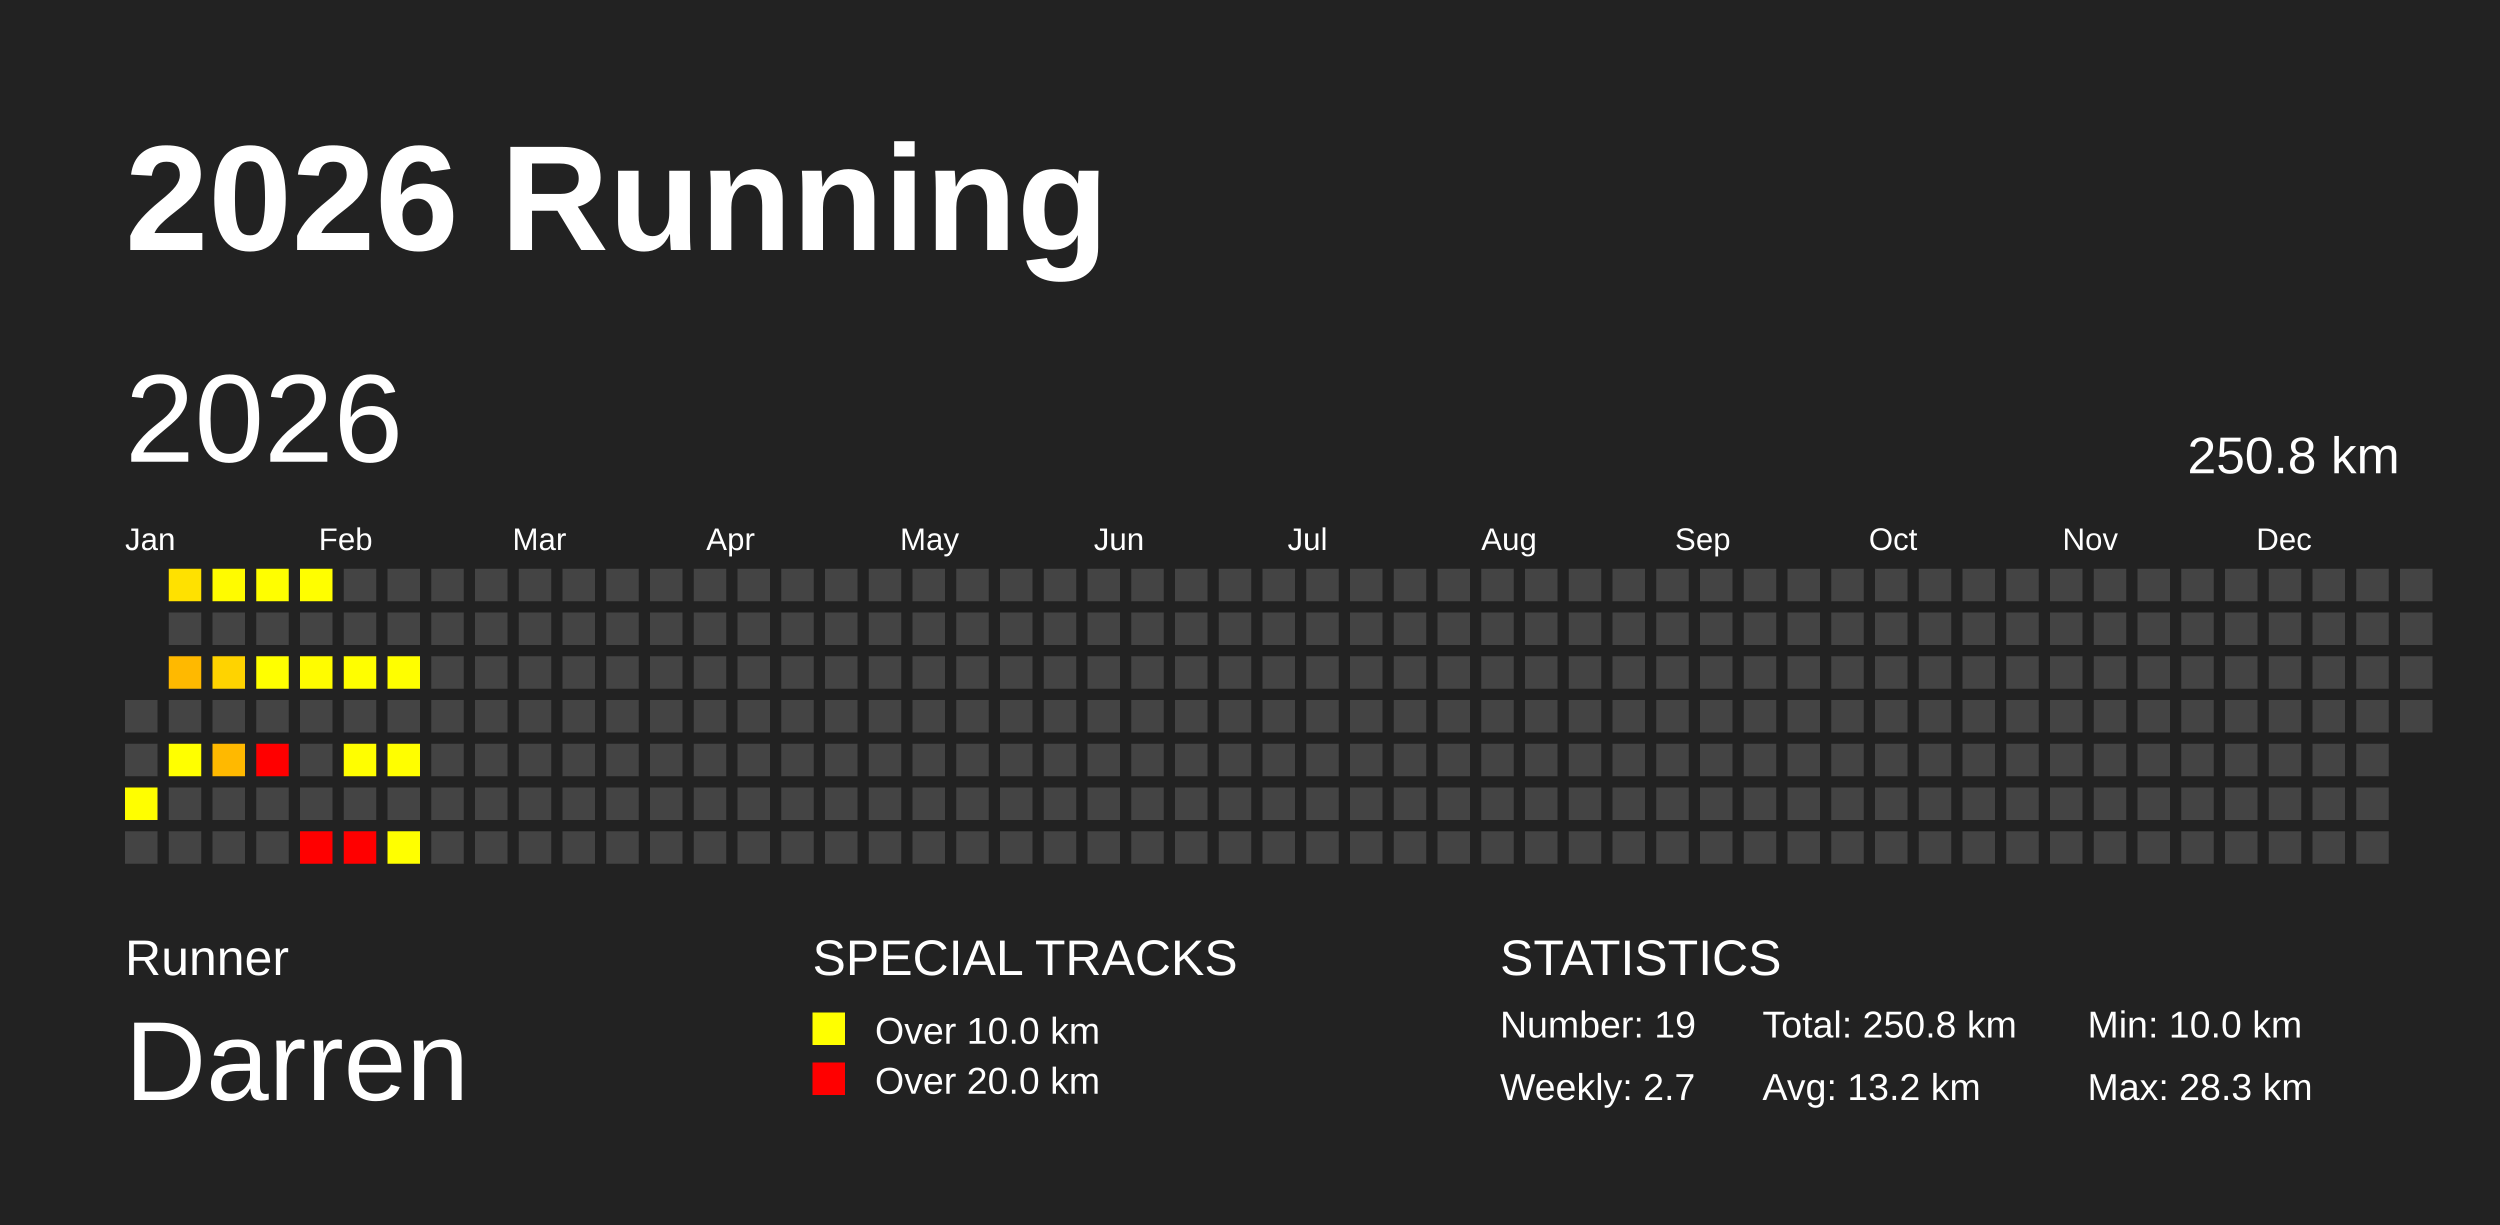
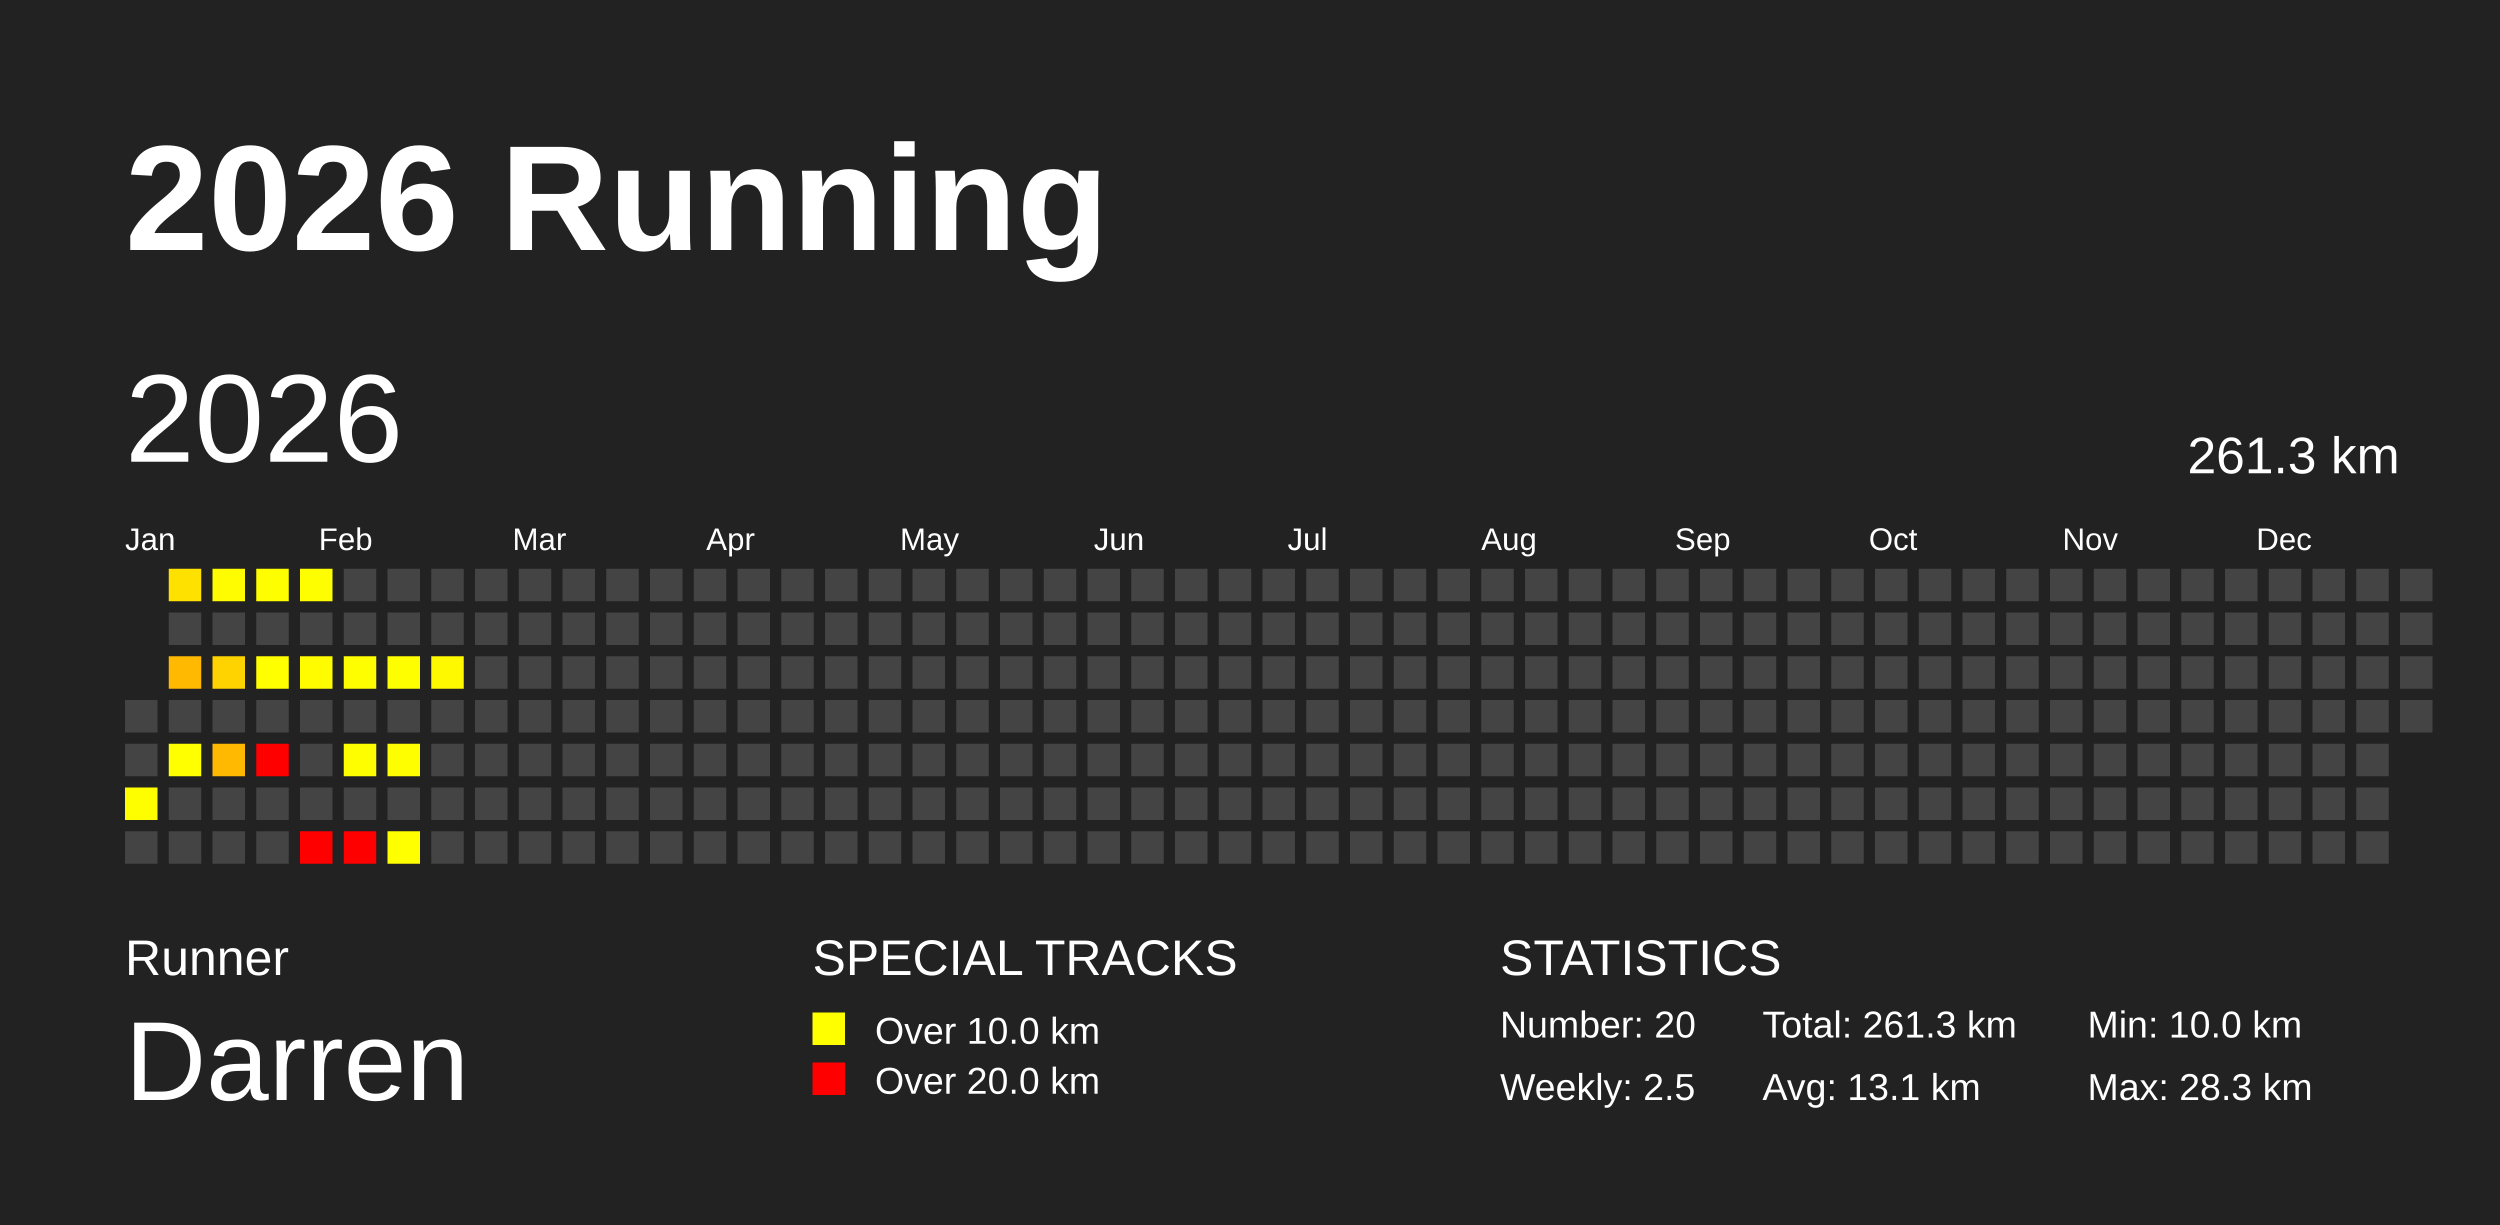
<svg xmlns="http://www.w3.org/2000/svg" baseProfile="full" height="98mm" version="1.1" viewBox="0,0,200,98" width="200mm">
  <defs />
  <rect fill="#222222" height="98" width="200" x="0" y="0" />
  <text fill="#FFFFFF" style="font-size:12px; font-family:Arial; font-weight:bold;" x="10" y="20">2026 Running</text>
  <text fill="#FFFFFF" style="font-size:4px; font-family:Arial" x="10" y="78">Runner</text>
  <text fill="#FFFFFF" style="font-size:9px; font-family:Arial" x="10" y="88">Darren</text>
  <text fill="#FFFFFF" style="font-size:4px; font-family:Arial" x="65" y="78">SPECIAL TRACKS</text>
  <rect fill="yellow" height="2.6" width="2.6" x="65" y="81" />
  <text fill="#FFFFFF" style="font-size:3px; font-family:Arial" x="70" y="83.5">Over 10.0 km</text>
  <rect fill="red" height="2.6" width="2.6" x="65" y="85" />
  <text fill="#FFFFFF" style="font-size:3px; font-family:Arial" x="70" y="87.5">Over 20.0 km</text>
  <text fill="#FFFFFF" style="font-size:4px; font-family:Arial" x="120" y="78">STATISTICS</text>
-   <text fill="#FFFFFF" style="font-size:3px; font-family:Arial" x="120" y="83">Number: 19</text>
-   <text fill="#FFFFFF" style="font-size:3px; font-family:Arial" x="120" y="88">Weekly: 2.7</text>
-   <text fill="#FFFFFF" style="font-size:3px; font-family:Arial" x="141" y="83">Total: 250.8 km</text>
-   <text fill="#FFFFFF" style="font-size:3px; font-family:Arial" x="141" y="88">Avg: 13.2 km</text>
+   <text fill="#FFFFFF" style="font-size:3px; font-family:Arial" x="120" y="83">Number: 20</text>
+   <text fill="#FFFFFF" style="font-size:3px; font-family:Arial" x="120" y="88">Weekly: 2.5</text>
+   <text fill="#FFFFFF" style="font-size:3px; font-family:Arial" x="141" y="83">Total: 261.3 km</text>
+   <text fill="#FFFFFF" style="font-size:3px; font-family:Arial" x="141" y="88">Avg: 13.1 km</text>
  <text fill="#FFFFFF" style="font-size:3px; font-family:Arial" x="167" y="83">Min: 10.0 km</text>
  <text fill="#FFFFFF" style="font-size:3px; font-family:Arial" x="167" y="88">Max: 28.3 km</text>
  <text dominant-baseline="hanging" fill="#FFFFFF" style="font-size:10.0px; font-family:Arial;" x="10" y="30">2026</text>
-   <text dominant-baseline="hanging" fill="#FFFFFF" style="font-size:4.125px; font-family:Arial;" x="175" y="35">250.8 km</text>
+   <text dominant-baseline="hanging" fill="#FFFFFF" style="font-size:4.125px; font-family:Arial;" x="175" y="35">261.3 km</text>
  <text fill="#FFFFFF" style="font-size:2.5px; font-family:Arial" x="10.0" y="44">Jan</text>
  <text fill="#FFFFFF" style="font-size:2.5px; font-family:Arial" x="25.5" y="44">Feb</text>
  <text fill="#FFFFFF" style="font-size:2.5px; font-family:Arial" x="41.0" y="44">Mar</text>
  <text fill="#FFFFFF" style="font-size:2.5px; font-family:Arial" x="56.5" y="44">Apr</text>
  <text fill="#FFFFFF" style="font-size:2.5px; font-family:Arial" x="72.0" y="44">May</text>
  <text fill="#FFFFFF" style="font-size:2.5px; font-family:Arial" x="87.5" y="44">Jun</text>
  <text fill="#FFFFFF" style="font-size:2.5px; font-family:Arial" x="103.0" y="44">Jul</text>
  <text fill="#FFFFFF" style="font-size:2.5px; font-family:Arial" x="118.5" y="44">Aug</text>
  <text fill="#FFFFFF" style="font-size:2.5px; font-family:Arial" x="134.0" y="44">Sep</text>
  <text fill="#FFFFFF" style="font-size:2.5px; font-family:Arial" x="149.5" y="44">Oct</text>
  <text fill="#FFFFFF" style="font-size:2.5px; font-family:Arial" x="165.0" y="44">Nov</text>
  <text fill="#FFFFFF" style="font-size:2.5px; font-family:Arial" x="180.5" y="44">Dec</text>
  <rect fill="#444444" height="2.6" width="2.6" x="10.0" y="56.0" />
  <rect fill="#444444" height="2.6" width="2.6" x="10.0" y="59.5" />
  <rect fill="#fffe00" height="2.6" width="2.6" x="10.0" y="63.0" />
  <rect fill="#444444" height="2.6" width="2.6" x="10.0" y="66.5" />
  <rect fill="#ffe100" height="2.6" width="2.6" x="13.5" y="45.5" />
  <rect fill="#444444" height="2.6" width="2.6" x="13.5" y="49.0" />
  <rect fill="#ffb900" height="2.6" width="2.6" x="13.5" y="52.5" />
  <rect fill="#444444" height="2.6" width="2.6" x="13.5" y="56.0" />
  <rect fill="#ffff00" height="2.6" width="2.6" x="13.5" y="59.5" />
  <rect fill="#444444" height="2.6" width="2.6" x="13.5" y="63.0" />
  <rect fill="#444444" height="2.6" width="2.6" x="13.5" y="66.5" />
  <rect fill="#fffb00" height="2.6" width="2.6" x="17.0" y="45.5" />
  <rect fill="#444444" height="2.6" width="2.6" x="17.0" y="49.0" />
  <rect fill="#ffd300" height="2.6" width="2.6" x="17.0" y="52.5" />
  <rect fill="#444444" height="2.6" width="2.6" x="17.0" y="56.0" />
  <rect fill="#ffb900" height="2.6" width="2.6" x="17.0" y="59.5" />
  <rect fill="#444444" height="2.6" width="2.6" x="17.0" y="63.0" />
  <rect fill="#444444" height="2.6" width="2.6" x="17.0" y="66.5" />
  <rect fill="#fffe00" height="2.6" width="2.6" x="20.5" y="45.5" />
  <rect fill="#444444" height="2.6" width="2.6" x="20.5" y="49.0" />
  <rect fill="#ffff00" height="2.6" width="2.6" x="20.5" y="52.5" />
  <rect fill="#444444" height="2.6" width="2.6" x="20.5" y="56.0" />
  <rect fill="red" height="2.6" width="2.6" x="20.5" y="59.5" />
  <rect fill="#444444" height="2.6" width="2.6" x="20.5" y="63.0" />
  <rect fill="#444444" height="2.6" width="2.6" x="20.5" y="66.5" />
  <rect fill="#fffe00" height="2.6" width="2.6" x="24.0" y="45.5" />
  <rect fill="#444444" height="2.6" width="2.6" x="24.0" y="49.0" />
  <rect fill="#fffc00" height="2.6" width="2.6" x="24.0" y="52.5" />
  <rect fill="#444444" height="2.6" width="2.6" x="24.0" y="56.0" />
  <rect fill="#444444" height="2.6" width="2.6" x="24.0" y="59.5" />
  <rect fill="#444444" height="2.6" width="2.6" x="24.0" y="63.0" />
  <rect fill="red" height="2.6" width="2.6" x="24.0" y="66.5" />
  <rect fill="#444444" height="2.6" width="2.6" x="27.5" y="45.5" />
  <rect fill="#444444" height="2.6" width="2.6" x="27.5" y="49.0" />
  <rect fill="#fffe00" height="2.6" width="2.6" x="27.5" y="52.5" />
  <rect fill="#444444" height="2.6" width="2.6" x="27.5" y="56.0" />
  <rect fill="#fffe00" height="2.6" width="2.6" x="27.5" y="59.5" />
  <rect fill="#444444" height="2.6" width="2.6" x="27.5" y="63.0" />
  <rect fill="red" height="2.6" width="2.6" x="27.5" y="66.5" />
  <rect fill="#444444" height="2.6" width="2.6" x="31.0" y="45.5" />
  <rect fill="#444444" height="2.6" width="2.6" x="31.0" y="49.0" />
  <rect fill="#fffe00" height="2.6" width="2.6" x="31.0" y="52.5" />
  <rect fill="#444444" height="2.6" width="2.6" x="31.0" y="56.0" />
  <rect fill="#fffe00" height="2.6" width="2.6" x="31.0" y="59.5" />
  <rect fill="#444444" height="2.6" width="2.6" x="31.0" y="63.0" />
  <rect fill="#ffff00" height="2.6" width="2.6" x="31.0" y="66.5" />
  <rect fill="#444444" height="2.6" width="2.6" x="34.5" y="45.5" />
  <rect fill="#444444" height="2.6" width="2.6" x="34.5" y="49.0" />
-   <rect fill="#444444" height="2.6" width="2.6" x="34.5" y="52.5" />
+   <rect fill="#fff900" height="2.6" width="2.6" x="34.5" y="52.5" />
  <rect fill="#444444" height="2.6" width="2.6" x="34.5" y="56.0" />
  <rect fill="#444444" height="2.6" width="2.6" x="34.5" y="59.5" />
  <rect fill="#444444" height="2.6" width="2.6" x="34.5" y="63.0" />
  <rect fill="#444444" height="2.6" width="2.6" x="34.5" y="66.5" />
  <rect fill="#444444" height="2.6" width="2.6" x="38.0" y="45.5" />
  <rect fill="#444444" height="2.6" width="2.6" x="38.0" y="49.0" />
  <rect fill="#444444" height="2.6" width="2.6" x="38.0" y="52.5" />
  <rect fill="#444444" height="2.6" width="2.6" x="38.0" y="56.0" />
  <rect fill="#444444" height="2.6" width="2.6" x="38.0" y="59.5" />
  <rect fill="#444444" height="2.6" width="2.6" x="38.0" y="63.0" />
  <rect fill="#444444" height="2.6" width="2.6" x="38.0" y="66.5" />
  <rect fill="#444444" height="2.6" width="2.6" x="41.5" y="45.5" />
  <rect fill="#444444" height="2.6" width="2.6" x="41.5" y="49.0" />
  <rect fill="#444444" height="2.6" width="2.6" x="41.5" y="52.5" />
  <rect fill="#444444" height="2.6" width="2.6" x="41.5" y="56.0" />
  <rect fill="#444444" height="2.6" width="2.6" x="41.5" y="59.5" />
  <rect fill="#444444" height="2.6" width="2.6" x="41.5" y="63.0" />
  <rect fill="#444444" height="2.6" width="2.6" x="41.5" y="66.5" />
  <rect fill="#444444" height="2.6" width="2.6" x="45.0" y="45.5" />
  <rect fill="#444444" height="2.6" width="2.6" x="45.0" y="49.0" />
  <rect fill="#444444" height="2.6" width="2.6" x="45.0" y="52.5" />
  <rect fill="#444444" height="2.6" width="2.6" x="45.0" y="56.0" />
  <rect fill="#444444" height="2.6" width="2.6" x="45.0" y="59.5" />
  <rect fill="#444444" height="2.6" width="2.6" x="45.0" y="63.0" />
  <rect fill="#444444" height="2.6" width="2.6" x="45.0" y="66.5" />
  <rect fill="#444444" height="2.6" width="2.6" x="48.5" y="45.5" />
  <rect fill="#444444" height="2.6" width="2.6" x="48.5" y="49.0" />
  <rect fill="#444444" height="2.6" width="2.6" x="48.5" y="52.5" />
  <rect fill="#444444" height="2.6" width="2.6" x="48.5" y="56.0" />
  <rect fill="#444444" height="2.6" width="2.6" x="48.5" y="59.5" />
  <rect fill="#444444" height="2.6" width="2.6" x="48.5" y="63.0" />
  <rect fill="#444444" height="2.6" width="2.6" x="48.5" y="66.5" />
  <rect fill="#444444" height="2.6" width="2.6" x="52.0" y="45.5" />
  <rect fill="#444444" height="2.6" width="2.6" x="52.0" y="49.0" />
  <rect fill="#444444" height="2.6" width="2.6" x="52.0" y="52.5" />
  <rect fill="#444444" height="2.6" width="2.6" x="52.0" y="56.0" />
  <rect fill="#444444" height="2.6" width="2.6" x="52.0" y="59.5" />
  <rect fill="#444444" height="2.6" width="2.6" x="52.0" y="63.0" />
  <rect fill="#444444" height="2.6" width="2.6" x="52.0" y="66.5" />
  <rect fill="#444444" height="2.6" width="2.6" x="55.5" y="45.5" />
  <rect fill="#444444" height="2.6" width="2.6" x="55.5" y="49.0" />
  <rect fill="#444444" height="2.6" width="2.6" x="55.5" y="52.5" />
  <rect fill="#444444" height="2.6" width="2.6" x="55.5" y="56.0" />
  <rect fill="#444444" height="2.6" width="2.6" x="55.5" y="59.5" />
  <rect fill="#444444" height="2.6" width="2.6" x="55.5" y="63.0" />
  <rect fill="#444444" height="2.6" width="2.6" x="55.5" y="66.5" />
  <rect fill="#444444" height="2.6" width="2.6" x="59.0" y="45.5" />
  <rect fill="#444444" height="2.6" width="2.6" x="59.0" y="49.0" />
  <rect fill="#444444" height="2.6" width="2.6" x="59.0" y="52.5" />
  <rect fill="#444444" height="2.6" width="2.6" x="59.0" y="56.0" />
  <rect fill="#444444" height="2.6" width="2.6" x="59.0" y="59.5" />
  <rect fill="#444444" height="2.6" width="2.6" x="59.0" y="63.0" />
  <rect fill="#444444" height="2.6" width="2.6" x="59.0" y="66.5" />
  <rect fill="#444444" height="2.6" width="2.6" x="62.5" y="45.5" />
  <rect fill="#444444" height="2.6" width="2.6" x="62.5" y="49.0" />
  <rect fill="#444444" height="2.6" width="2.6" x="62.5" y="52.5" />
  <rect fill="#444444" height="2.6" width="2.6" x="62.5" y="56.0" />
  <rect fill="#444444" height="2.6" width="2.6" x="62.5" y="59.5" />
  <rect fill="#444444" height="2.6" width="2.6" x="62.5" y="63.0" />
  <rect fill="#444444" height="2.6" width="2.6" x="62.5" y="66.5" />
  <rect fill="#444444" height="2.6" width="2.6" x="66.0" y="45.5" />
  <rect fill="#444444" height="2.6" width="2.6" x="66.0" y="49.0" />
  <rect fill="#444444" height="2.6" width="2.6" x="66.0" y="52.5" />
  <rect fill="#444444" height="2.6" width="2.6" x="66.0" y="56.0" />
  <rect fill="#444444" height="2.6" width="2.6" x="66.0" y="59.5" />
  <rect fill="#444444" height="2.6" width="2.6" x="66.0" y="63.0" />
  <rect fill="#444444" height="2.6" width="2.6" x="66.0" y="66.5" />
  <rect fill="#444444" height="2.6" width="2.6" x="69.5" y="45.5" />
  <rect fill="#444444" height="2.6" width="2.6" x="69.5" y="49.0" />
  <rect fill="#444444" height="2.6" width="2.6" x="69.5" y="52.5" />
  <rect fill="#444444" height="2.6" width="2.6" x="69.5" y="56.0" />
  <rect fill="#444444" height="2.6" width="2.6" x="69.5" y="59.5" />
  <rect fill="#444444" height="2.6" width="2.6" x="69.5" y="63.0" />
  <rect fill="#444444" height="2.6" width="2.6" x="69.5" y="66.5" />
  <rect fill="#444444" height="2.6" width="2.6" x="73.0" y="45.5" />
  <rect fill="#444444" height="2.6" width="2.6" x="73.0" y="49.0" />
  <rect fill="#444444" height="2.6" width="2.6" x="73.0" y="52.5" />
  <rect fill="#444444" height="2.6" width="2.6" x="73.0" y="56.0" />
  <rect fill="#444444" height="2.6" width="2.6" x="73.0" y="59.5" />
  <rect fill="#444444" height="2.6" width="2.6" x="73.0" y="63.0" />
  <rect fill="#444444" height="2.6" width="2.6" x="73.0" y="66.5" />
  <rect fill="#444444" height="2.6" width="2.6" x="76.5" y="45.5" />
  <rect fill="#444444" height="2.6" width="2.6" x="76.5" y="49.0" />
  <rect fill="#444444" height="2.6" width="2.6" x="76.5" y="52.5" />
  <rect fill="#444444" height="2.6" width="2.6" x="76.5" y="56.0" />
  <rect fill="#444444" height="2.6" width="2.6" x="76.5" y="59.5" />
  <rect fill="#444444" height="2.6" width="2.6" x="76.5" y="63.0" />
  <rect fill="#444444" height="2.6" width="2.6" x="76.5" y="66.5" />
  <rect fill="#444444" height="2.6" width="2.6" x="80.0" y="45.5" />
  <rect fill="#444444" height="2.6" width="2.6" x="80.0" y="49.0" />
  <rect fill="#444444" height="2.6" width="2.6" x="80.0" y="52.5" />
  <rect fill="#444444" height="2.6" width="2.6" x="80.0" y="56.0" />
  <rect fill="#444444" height="2.6" width="2.6" x="80.0" y="59.5" />
  <rect fill="#444444" height="2.6" width="2.6" x="80.0" y="63.0" />
  <rect fill="#444444" height="2.6" width="2.6" x="80.0" y="66.5" />
  <rect fill="#444444" height="2.6" width="2.6" x="83.5" y="45.5" />
  <rect fill="#444444" height="2.6" width="2.6" x="83.5" y="49.0" />
  <rect fill="#444444" height="2.6" width="2.6" x="83.5" y="52.5" />
  <rect fill="#444444" height="2.6" width="2.6" x="83.5" y="56.0" />
  <rect fill="#444444" height="2.6" width="2.6" x="83.5" y="59.5" />
  <rect fill="#444444" height="2.6" width="2.6" x="83.5" y="63.0" />
  <rect fill="#444444" height="2.6" width="2.6" x="83.5" y="66.5" />
  <rect fill="#444444" height="2.6" width="2.6" x="87.0" y="45.5" />
  <rect fill="#444444" height="2.6" width="2.6" x="87.0" y="49.0" />
  <rect fill="#444444" height="2.6" width="2.6" x="87.0" y="52.5" />
  <rect fill="#444444" height="2.6" width="2.6" x="87.0" y="56.0" />
  <rect fill="#444444" height="2.6" width="2.6" x="87.0" y="59.5" />
  <rect fill="#444444" height="2.6" width="2.6" x="87.0" y="63.0" />
  <rect fill="#444444" height="2.6" width="2.6" x="87.0" y="66.5" />
  <rect fill="#444444" height="2.6" width="2.6" x="90.5" y="45.5" />
  <rect fill="#444444" height="2.6" width="2.6" x="90.5" y="49.0" />
  <rect fill="#444444" height="2.6" width="2.6" x="90.5" y="52.5" />
  <rect fill="#444444" height="2.6" width="2.6" x="90.5" y="56.0" />
  <rect fill="#444444" height="2.6" width="2.6" x="90.5" y="59.5" />
  <rect fill="#444444" height="2.6" width="2.6" x="90.5" y="63.0" />
  <rect fill="#444444" height="2.6" width="2.6" x="90.5" y="66.5" />
  <rect fill="#444444" height="2.6" width="2.6" x="94.0" y="45.5" />
  <rect fill="#444444" height="2.6" width="2.6" x="94.0" y="49.0" />
  <rect fill="#444444" height="2.6" width="2.6" x="94.0" y="52.5" />
  <rect fill="#444444" height="2.6" width="2.6" x="94.0" y="56.0" />
  <rect fill="#444444" height="2.6" width="2.6" x="94.0" y="59.5" />
  <rect fill="#444444" height="2.6" width="2.6" x="94.0" y="63.0" />
  <rect fill="#444444" height="2.6" width="2.6" x="94.0" y="66.5" />
  <rect fill="#444444" height="2.6" width="2.6" x="97.5" y="45.5" />
  <rect fill="#444444" height="2.6" width="2.6" x="97.5" y="49.0" />
  <rect fill="#444444" height="2.6" width="2.6" x="97.5" y="52.5" />
  <rect fill="#444444" height="2.6" width="2.6" x="97.5" y="56.0" />
  <rect fill="#444444" height="2.6" width="2.6" x="97.5" y="59.5" />
  <rect fill="#444444" height="2.6" width="2.6" x="97.5" y="63.0" />
  <rect fill="#444444" height="2.6" width="2.6" x="97.5" y="66.5" />
  <rect fill="#444444" height="2.6" width="2.6" x="101.0" y="45.5" />
  <rect fill="#444444" height="2.6" width="2.6" x="101.0" y="49.0" />
  <rect fill="#444444" height="2.6" width="2.6" x="101.0" y="52.5" />
  <rect fill="#444444" height="2.6" width="2.6" x="101.0" y="56.0" />
  <rect fill="#444444" height="2.6" width="2.6" x="101.0" y="59.5" />
  <rect fill="#444444" height="2.6" width="2.6" x="101.0" y="63.0" />
  <rect fill="#444444" height="2.6" width="2.6" x="101.0" y="66.5" />
  <rect fill="#444444" height="2.6" width="2.6" x="104.5" y="45.5" />
  <rect fill="#444444" height="2.6" width="2.6" x="104.5" y="49.0" />
  <rect fill="#444444" height="2.6" width="2.6" x="104.5" y="52.5" />
  <rect fill="#444444" height="2.6" width="2.6" x="104.5" y="56.0" />
  <rect fill="#444444" height="2.6" width="2.6" x="104.5" y="59.5" />
  <rect fill="#444444" height="2.6" width="2.6" x="104.5" y="63.0" />
  <rect fill="#444444" height="2.6" width="2.6" x="104.5" y="66.5" />
  <rect fill="#444444" height="2.6" width="2.6" x="108.0" y="45.5" />
  <rect fill="#444444" height="2.6" width="2.6" x="108.0" y="49.0" />
  <rect fill="#444444" height="2.6" width="2.6" x="108.0" y="52.5" />
  <rect fill="#444444" height="2.6" width="2.6" x="108.0" y="56.0" />
  <rect fill="#444444" height="2.6" width="2.6" x="108.0" y="59.5" />
  <rect fill="#444444" height="2.6" width="2.6" x="108.0" y="63.0" />
  <rect fill="#444444" height="2.6" width="2.6" x="108.0" y="66.5" />
  <rect fill="#444444" height="2.6" width="2.6" x="111.5" y="45.5" />
  <rect fill="#444444" height="2.6" width="2.6" x="111.5" y="49.0" />
  <rect fill="#444444" height="2.6" width="2.6" x="111.5" y="52.5" />
  <rect fill="#444444" height="2.6" width="2.6" x="111.5" y="56.0" />
  <rect fill="#444444" height="2.6" width="2.6" x="111.5" y="59.5" />
  <rect fill="#444444" height="2.6" width="2.6" x="111.5" y="63.0" />
  <rect fill="#444444" height="2.6" width="2.6" x="111.5" y="66.5" />
  <rect fill="#444444" height="2.6" width="2.6" x="115.0" y="45.5" />
  <rect fill="#444444" height="2.6" width="2.6" x="115.0" y="49.0" />
  <rect fill="#444444" height="2.6" width="2.6" x="115.0" y="52.5" />
  <rect fill="#444444" height="2.6" width="2.6" x="115.0" y="56.0" />
  <rect fill="#444444" height="2.6" width="2.6" x="115.0" y="59.5" />
  <rect fill="#444444" height="2.6" width="2.6" x="115.0" y="63.0" />
  <rect fill="#444444" height="2.6" width="2.6" x="115.0" y="66.5" />
  <rect fill="#444444" height="2.6" width="2.6" x="118.5" y="45.5" />
  <rect fill="#444444" height="2.6" width="2.6" x="118.5" y="49.0" />
  <rect fill="#444444" height="2.6" width="2.6" x="118.5" y="52.5" />
  <rect fill="#444444" height="2.6" width="2.6" x="118.5" y="56.0" />
  <rect fill="#444444" height="2.6" width="2.6" x="118.5" y="59.5" />
  <rect fill="#444444" height="2.6" width="2.6" x="118.5" y="63.0" />
  <rect fill="#444444" height="2.6" width="2.6" x="118.5" y="66.5" />
  <rect fill="#444444" height="2.6" width="2.6" x="122.0" y="45.5" />
  <rect fill="#444444" height="2.6" width="2.6" x="122.0" y="49.0" />
  <rect fill="#444444" height="2.6" width="2.6" x="122.0" y="52.5" />
  <rect fill="#444444" height="2.6" width="2.6" x="122.0" y="56.0" />
  <rect fill="#444444" height="2.6" width="2.6" x="122.0" y="59.5" />
  <rect fill="#444444" height="2.6" width="2.6" x="122.0" y="63.0" />
  <rect fill="#444444" height="2.6" width="2.6" x="122.0" y="66.5" />
  <rect fill="#444444" height="2.6" width="2.6" x="125.5" y="45.5" />
  <rect fill="#444444" height="2.6" width="2.6" x="125.5" y="49.0" />
  <rect fill="#444444" height="2.6" width="2.6" x="125.5" y="52.5" />
  <rect fill="#444444" height="2.6" width="2.6" x="125.5" y="56.0" />
  <rect fill="#444444" height="2.6" width="2.6" x="125.5" y="59.5" />
  <rect fill="#444444" height="2.6" width="2.6" x="125.5" y="63.0" />
  <rect fill="#444444" height="2.6" width="2.6" x="125.5" y="66.5" />
  <rect fill="#444444" height="2.6" width="2.6" x="129.0" y="45.5" />
  <rect fill="#444444" height="2.6" width="2.6" x="129.0" y="49.0" />
  <rect fill="#444444" height="2.6" width="2.6" x="129.0" y="52.5" />
  <rect fill="#444444" height="2.6" width="2.6" x="129.0" y="56.0" />
  <rect fill="#444444" height="2.6" width="2.6" x="129.0" y="59.5" />
  <rect fill="#444444" height="2.6" width="2.6" x="129.0" y="63.0" />
  <rect fill="#444444" height="2.6" width="2.6" x="129.0" y="66.5" />
  <rect fill="#444444" height="2.6" width="2.6" x="132.5" y="45.5" />
  <rect fill="#444444" height="2.6" width="2.6" x="132.5" y="49.0" />
  <rect fill="#444444" height="2.6" width="2.6" x="132.5" y="52.5" />
  <rect fill="#444444" height="2.6" width="2.6" x="132.5" y="56.0" />
  <rect fill="#444444" height="2.6" width="2.6" x="132.5" y="59.5" />
  <rect fill="#444444" height="2.6" width="2.6" x="132.5" y="63.0" />
  <rect fill="#444444" height="2.6" width="2.6" x="132.5" y="66.5" />
  <rect fill="#444444" height="2.6" width="2.6" x="136.0" y="45.5" />
  <rect fill="#444444" height="2.6" width="2.6" x="136.0" y="49.0" />
  <rect fill="#444444" height="2.6" width="2.6" x="136.0" y="52.5" />
  <rect fill="#444444" height="2.6" width="2.6" x="136.0" y="56.0" />
  <rect fill="#444444" height="2.6" width="2.6" x="136.0" y="59.5" />
  <rect fill="#444444" height="2.6" width="2.6" x="136.0" y="63.0" />
  <rect fill="#444444" height="2.6" width="2.6" x="136.0" y="66.5" />
  <rect fill="#444444" height="2.6" width="2.6" x="139.5" y="45.5" />
  <rect fill="#444444" height="2.6" width="2.6" x="139.5" y="49.0" />
  <rect fill="#444444" height="2.6" width="2.6" x="139.5" y="52.5" />
  <rect fill="#444444" height="2.6" width="2.6" x="139.5" y="56.0" />
  <rect fill="#444444" height="2.6" width="2.6" x="139.5" y="59.5" />
  <rect fill="#444444" height="2.6" width="2.6" x="139.5" y="63.0" />
  <rect fill="#444444" height="2.6" width="2.6" x="139.5" y="66.5" />
  <rect fill="#444444" height="2.6" width="2.6" x="143.0" y="45.5" />
  <rect fill="#444444" height="2.6" width="2.6" x="143.0" y="49.0" />
  <rect fill="#444444" height="2.6" width="2.6" x="143.0" y="52.5" />
  <rect fill="#444444" height="2.6" width="2.6" x="143.0" y="56.0" />
  <rect fill="#444444" height="2.6" width="2.6" x="143.0" y="59.5" />
  <rect fill="#444444" height="2.6" width="2.6" x="143.0" y="63.0" />
  <rect fill="#444444" height="2.6" width="2.6" x="143.0" y="66.5" />
  <rect fill="#444444" height="2.6" width="2.6" x="146.5" y="45.5" />
  <rect fill="#444444" height="2.6" width="2.6" x="146.5" y="49.0" />
  <rect fill="#444444" height="2.6" width="2.6" x="146.5" y="52.5" />
  <rect fill="#444444" height="2.6" width="2.6" x="146.5" y="56.0" />
  <rect fill="#444444" height="2.6" width="2.6" x="146.5" y="59.5" />
  <rect fill="#444444" height="2.6" width="2.6" x="146.5" y="63.0" />
  <rect fill="#444444" height="2.6" width="2.6" x="146.5" y="66.5" />
  <rect fill="#444444" height="2.6" width="2.6" x="150.0" y="45.5" />
  <rect fill="#444444" height="2.6" width="2.6" x="150.0" y="49.0" />
  <rect fill="#444444" height="2.6" width="2.6" x="150.0" y="52.5" />
  <rect fill="#444444" height="2.6" width="2.6" x="150.0" y="56.0" />
  <rect fill="#444444" height="2.6" width="2.6" x="150.0" y="59.5" />
  <rect fill="#444444" height="2.6" width="2.6" x="150.0" y="63.0" />
  <rect fill="#444444" height="2.6" width="2.6" x="150.0" y="66.5" />
  <rect fill="#444444" height="2.6" width="2.6" x="153.5" y="45.5" />
  <rect fill="#444444" height="2.6" width="2.6" x="153.5" y="49.0" />
  <rect fill="#444444" height="2.6" width="2.6" x="153.5" y="52.5" />
  <rect fill="#444444" height="2.6" width="2.6" x="153.5" y="56.0" />
  <rect fill="#444444" height="2.6" width="2.6" x="153.5" y="59.5" />
  <rect fill="#444444" height="2.6" width="2.6" x="153.5" y="63.0" />
  <rect fill="#444444" height="2.6" width="2.6" x="153.5" y="66.5" />
  <rect fill="#444444" height="2.6" width="2.6" x="157.0" y="45.5" />
  <rect fill="#444444" height="2.6" width="2.6" x="157.0" y="49.0" />
  <rect fill="#444444" height="2.6" width="2.6" x="157.0" y="52.5" />
  <rect fill="#444444" height="2.6" width="2.6" x="157.0" y="56.0" />
  <rect fill="#444444" height="2.6" width="2.6" x="157.0" y="59.5" />
  <rect fill="#444444" height="2.6" width="2.6" x="157.0" y="63.0" />
  <rect fill="#444444" height="2.6" width="2.6" x="157.0" y="66.5" />
  <rect fill="#444444" height="2.6" width="2.6" x="160.5" y="45.5" />
  <rect fill="#444444" height="2.6" width="2.6" x="160.5" y="49.0" />
  <rect fill="#444444" height="2.6" width="2.6" x="160.5" y="52.5" />
  <rect fill="#444444" height="2.6" width="2.6" x="160.5" y="56.0" />
  <rect fill="#444444" height="2.6" width="2.6" x="160.5" y="59.5" />
  <rect fill="#444444" height="2.6" width="2.6" x="160.5" y="63.0" />
  <rect fill="#444444" height="2.6" width="2.6" x="160.5" y="66.5" />
  <rect fill="#444444" height="2.6" width="2.6" x="164.0" y="45.5" />
  <rect fill="#444444" height="2.6" width="2.6" x="164.0" y="49.0" />
  <rect fill="#444444" height="2.6" width="2.6" x="164.0" y="52.5" />
  <rect fill="#444444" height="2.6" width="2.6" x="164.0" y="56.0" />
  <rect fill="#444444" height="2.6" width="2.6" x="164.0" y="59.5" />
  <rect fill="#444444" height="2.6" width="2.6" x="164.0" y="63.0" />
  <rect fill="#444444" height="2.6" width="2.6" x="164.0" y="66.5" />
  <rect fill="#444444" height="2.6" width="2.6" x="167.5" y="45.5" />
  <rect fill="#444444" height="2.6" width="2.6" x="167.5" y="49.0" />
  <rect fill="#444444" height="2.6" width="2.6" x="167.5" y="52.5" />
  <rect fill="#444444" height="2.6" width="2.6" x="167.5" y="56.0" />
  <rect fill="#444444" height="2.6" width="2.6" x="167.5" y="59.5" />
  <rect fill="#444444" height="2.6" width="2.6" x="167.5" y="63.0" />
  <rect fill="#444444" height="2.6" width="2.6" x="167.5" y="66.5" />
  <rect fill="#444444" height="2.6" width="2.6" x="171.0" y="45.5" />
  <rect fill="#444444" height="2.6" width="2.6" x="171.0" y="49.0" />
  <rect fill="#444444" height="2.6" width="2.6" x="171.0" y="52.5" />
  <rect fill="#444444" height="2.6" width="2.6" x="171.0" y="56.0" />
  <rect fill="#444444" height="2.6" width="2.6" x="171.0" y="59.5" />
  <rect fill="#444444" height="2.6" width="2.6" x="171.0" y="63.0" />
  <rect fill="#444444" height="2.6" width="2.6" x="171.0" y="66.5" />
  <rect fill="#444444" height="2.6" width="2.6" x="174.5" y="45.5" />
  <rect fill="#444444" height="2.6" width="2.6" x="174.5" y="49.0" />
  <rect fill="#444444" height="2.6" width="2.6" x="174.5" y="52.5" />
  <rect fill="#444444" height="2.6" width="2.6" x="174.5" y="56.0" />
  <rect fill="#444444" height="2.6" width="2.6" x="174.5" y="59.5" />
  <rect fill="#444444" height="2.6" width="2.6" x="174.5" y="63.0" />
  <rect fill="#444444" height="2.6" width="2.6" x="174.5" y="66.5" />
  <rect fill="#444444" height="2.6" width="2.6" x="178.0" y="45.5" />
  <rect fill="#444444" height="2.6" width="2.6" x="178.0" y="49.0" />
  <rect fill="#444444" height="2.6" width="2.6" x="178.0" y="52.5" />
  <rect fill="#444444" height="2.6" width="2.6" x="178.0" y="56.0" />
  <rect fill="#444444" height="2.6" width="2.6" x="178.0" y="59.5" />
  <rect fill="#444444" height="2.6" width="2.6" x="178.0" y="63.0" />
  <rect fill="#444444" height="2.6" width="2.6" x="178.0" y="66.5" />
  <rect fill="#444444" height="2.6" width="2.6" x="181.5" y="45.5" />
  <rect fill="#444444" height="2.6" width="2.6" x="181.5" y="49.0" />
  <rect fill="#444444" height="2.6" width="2.6" x="181.5" y="52.5" />
  <rect fill="#444444" height="2.6" width="2.6" x="181.5" y="56.0" />
  <rect fill="#444444" height="2.6" width="2.6" x="181.5" y="59.5" />
  <rect fill="#444444" height="2.6" width="2.6" x="181.5" y="63.0" />
  <rect fill="#444444" height="2.6" width="2.6" x="181.5" y="66.5" />
  <rect fill="#444444" height="2.6" width="2.6" x="185.0" y="45.5" />
  <rect fill="#444444" height="2.6" width="2.6" x="185.0" y="49.0" />
  <rect fill="#444444" height="2.6" width="2.6" x="185.0" y="52.5" />
  <rect fill="#444444" height="2.6" width="2.6" x="185.0" y="56.0" />
  <rect fill="#444444" height="2.6" width="2.6" x="185.0" y="59.5" />
  <rect fill="#444444" height="2.6" width="2.6" x="185.0" y="63.0" />
  <rect fill="#444444" height="2.6" width="2.6" x="185.0" y="66.5" />
  <rect fill="#444444" height="2.6" width="2.6" x="188.5" y="45.5" />
  <rect fill="#444444" height="2.6" width="2.6" x="188.5" y="49.0" />
  <rect fill="#444444" height="2.6" width="2.6" x="188.5" y="52.5" />
  <rect fill="#444444" height="2.6" width="2.6" x="188.5" y="56.0" />
  <rect fill="#444444" height="2.6" width="2.6" x="188.5" y="59.5" />
  <rect fill="#444444" height="2.6" width="2.6" x="188.5" y="63.0" />
  <rect fill="#444444" height="2.6" width="2.6" x="188.5" y="66.5" />
  <rect fill="#444444" height="2.6" width="2.6" x="192.0" y="45.5" />
  <rect fill="#444444" height="2.6" width="2.6" x="192.0" y="49.0" />
  <rect fill="#444444" height="2.6" width="2.6" x="192.0" y="52.5" />
  <rect fill="#444444" height="2.6" width="2.6" x="192.0" y="56.0" />
</svg>
